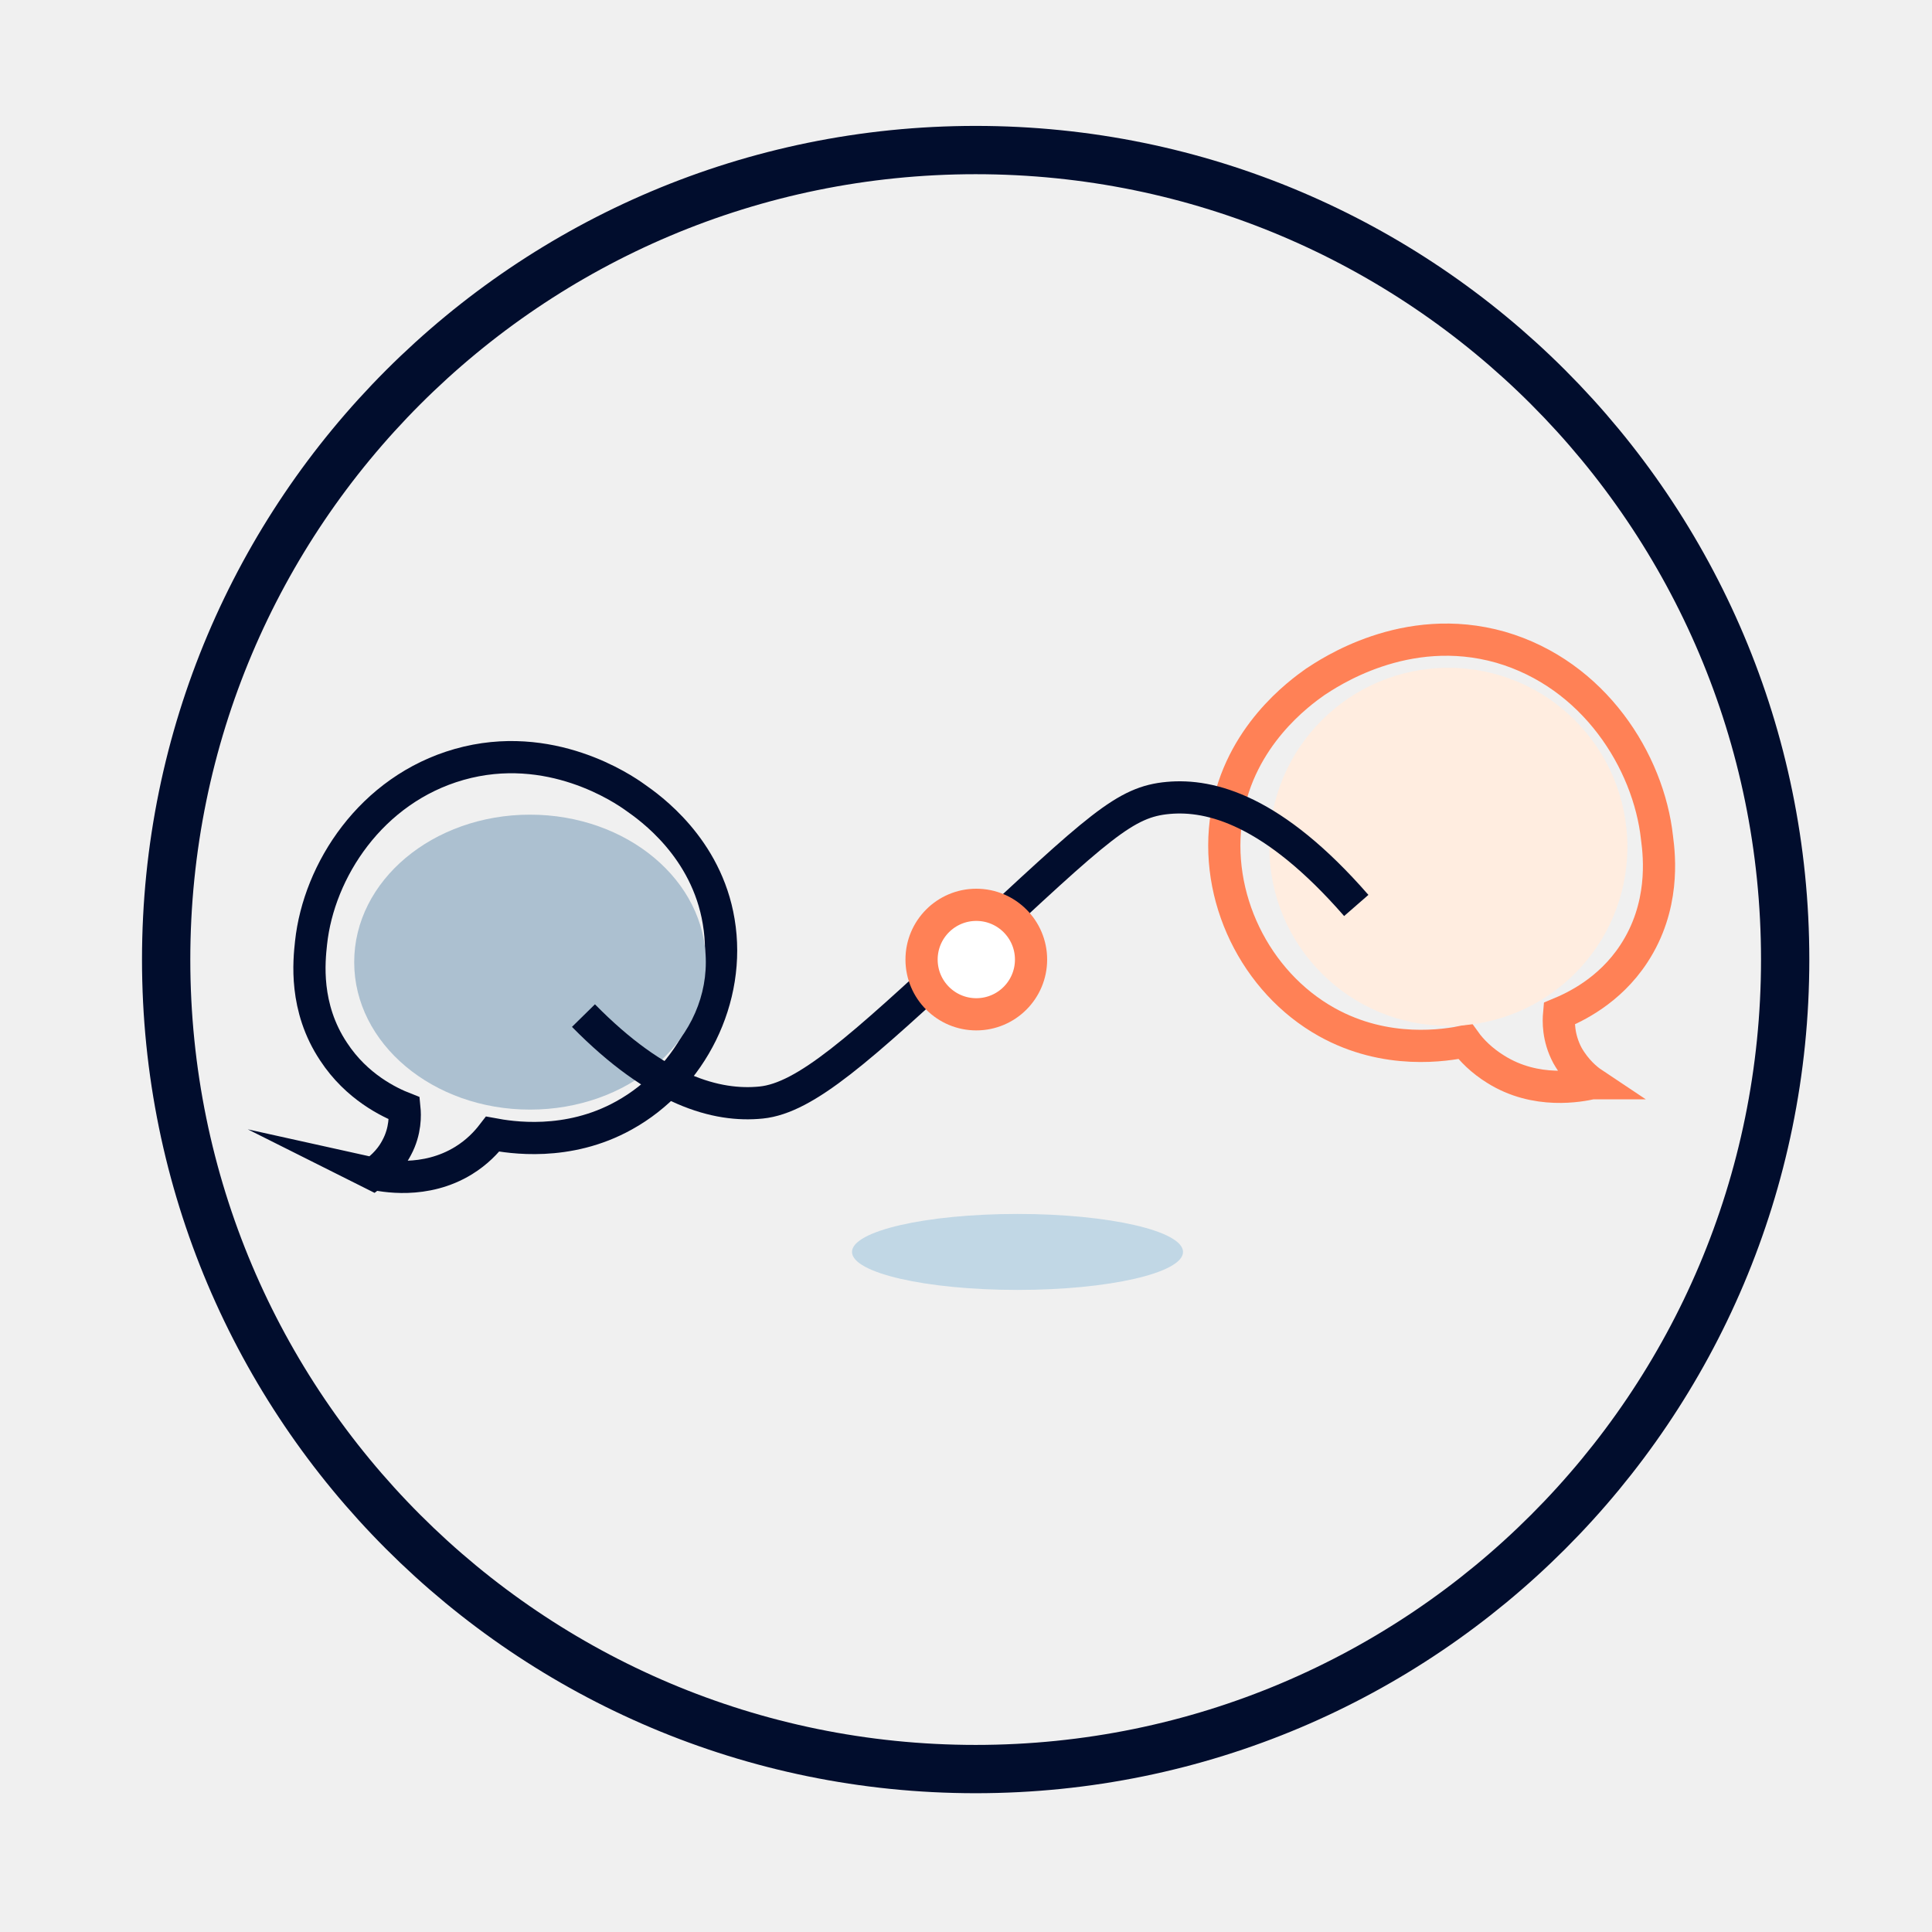
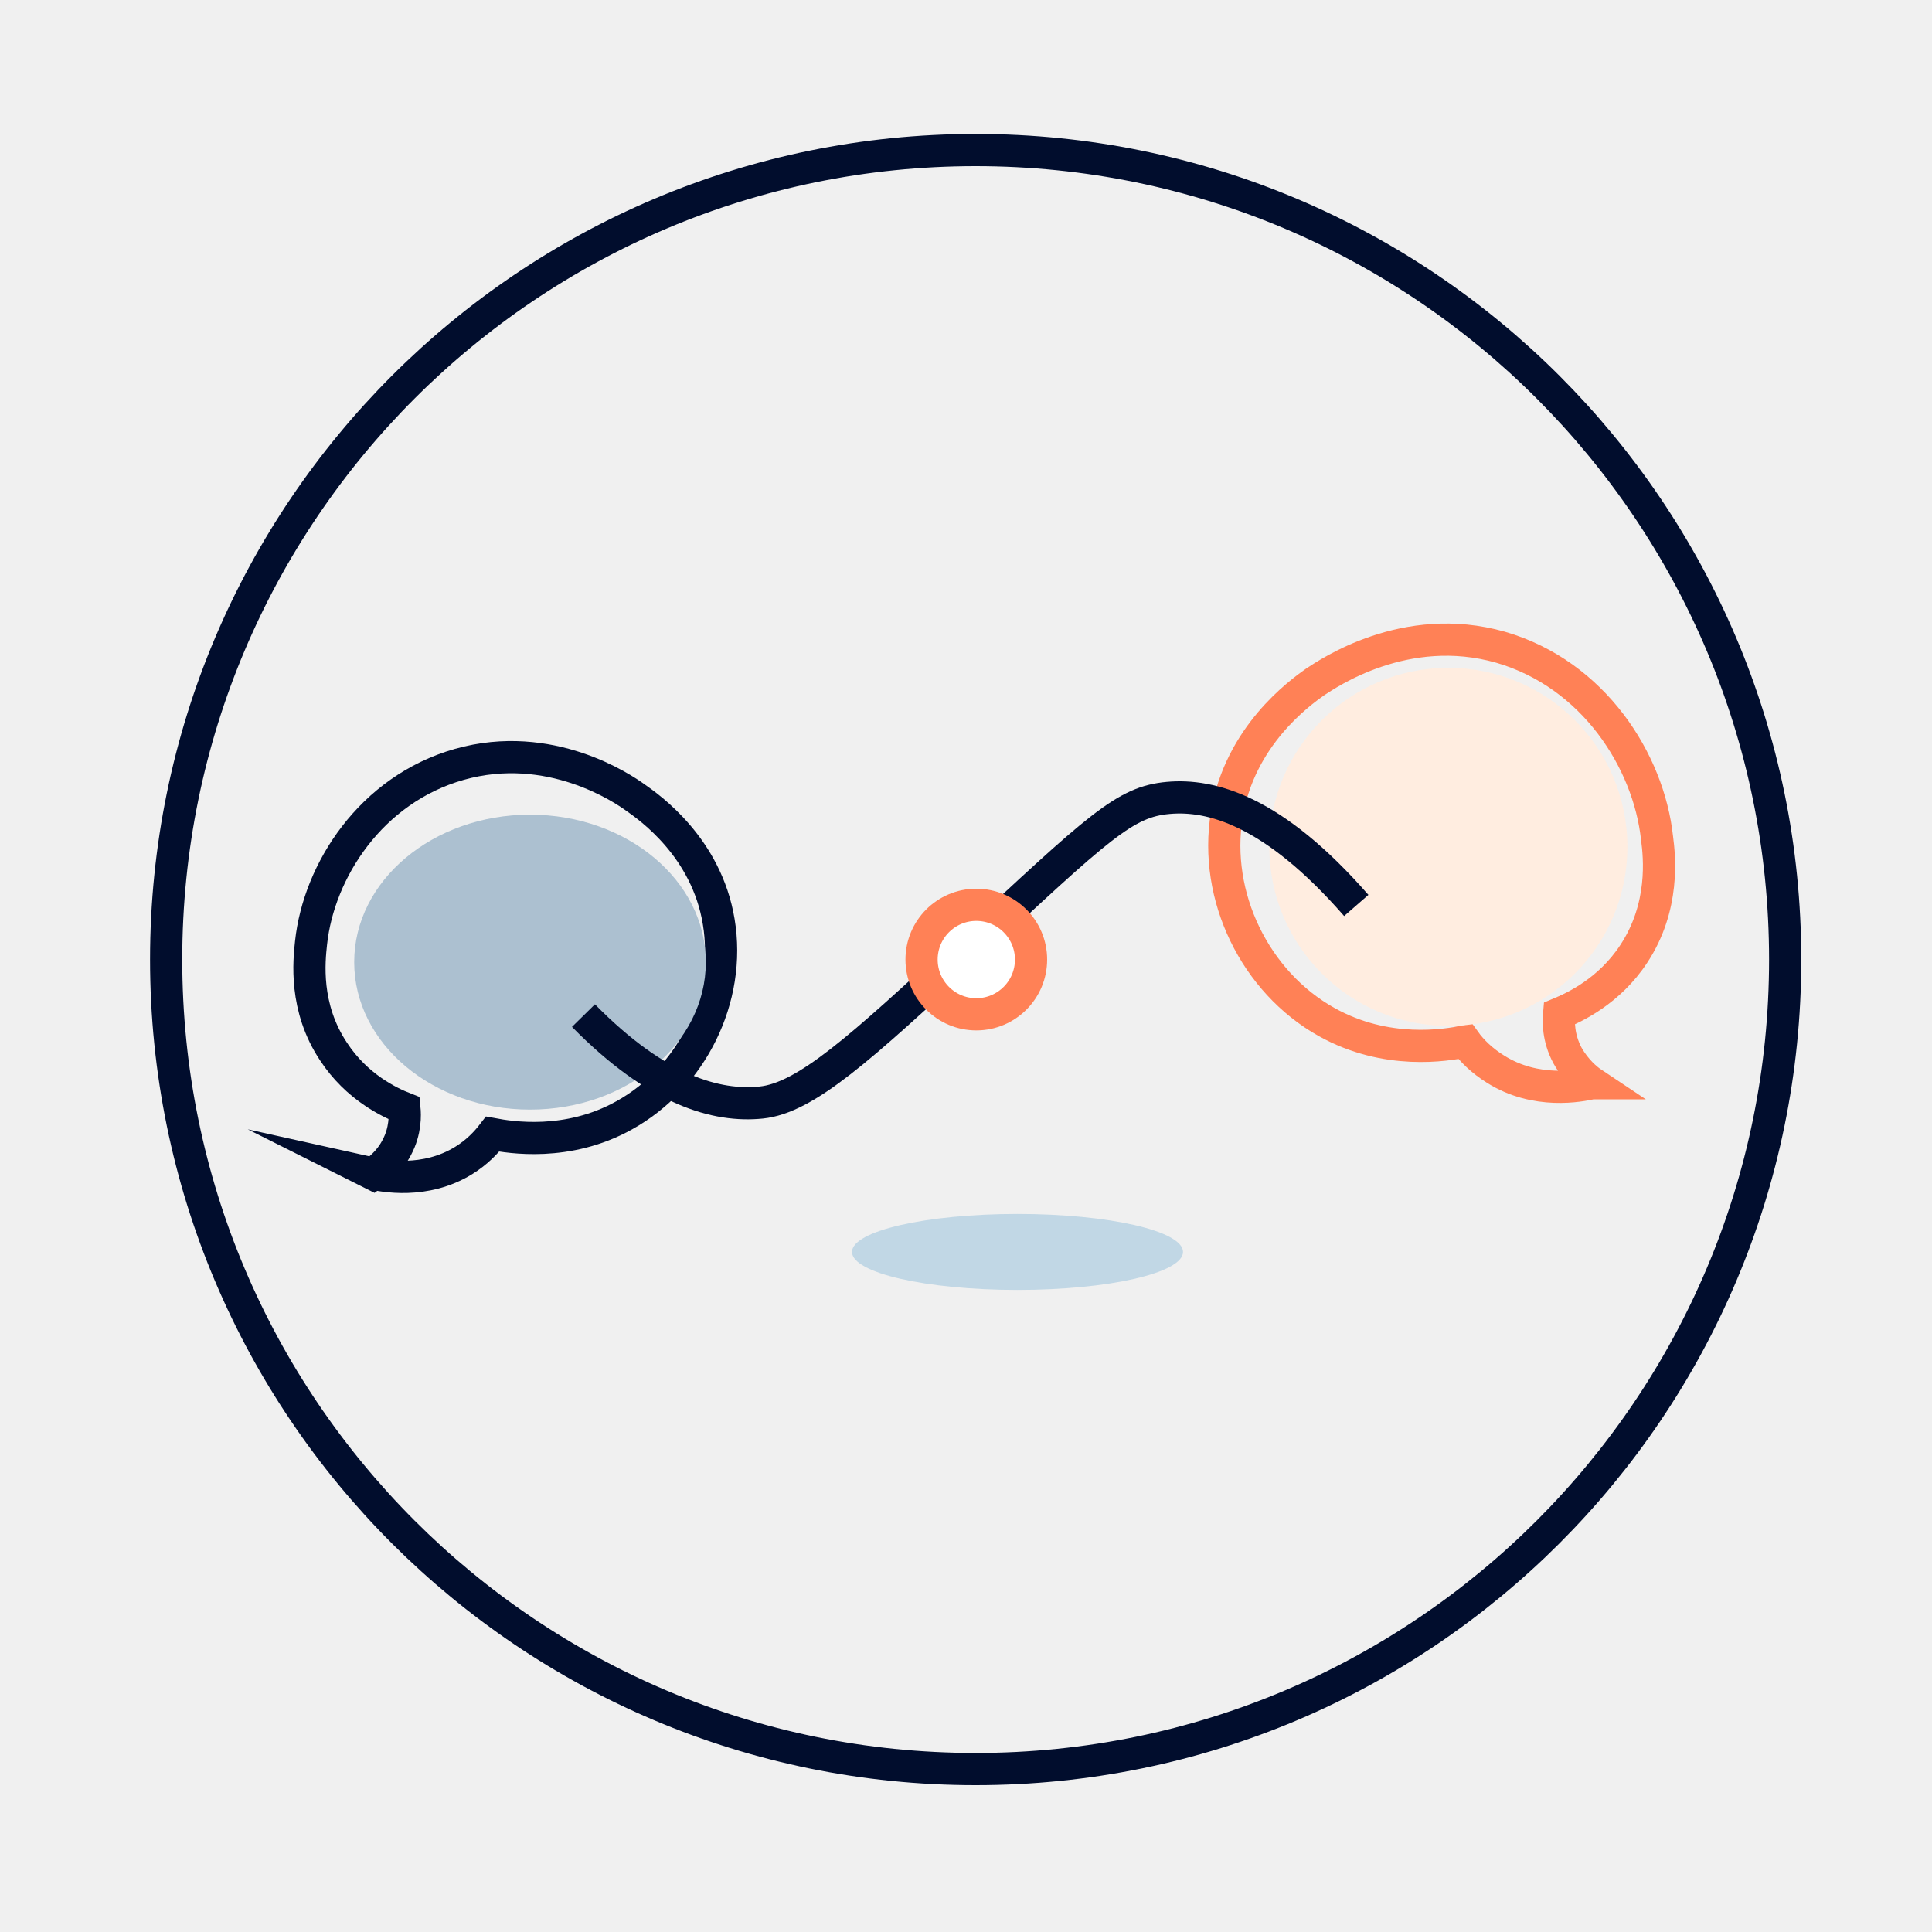
<svg xmlns="http://www.w3.org/2000/svg" id="Layer_1" version="1.1" viewBox="0 0 30 30">
-   <circle cx="15.15" cy="14.9" r="12.57" fill="none" stroke="#010d2d" stroke-linecap="round" stroke-miterlimit="10" stroke-width=".75" />
+   <circle cx="15.15" cy="14.9" r="12.57" fill="none" stroke="#010d2d" stroke-linecap="round" stroke-miterlimit="10" stroke-width=".5" />
  <path d="M5.79,18.23c.08-.06.25-.18.37-.41.14-.26.13-.51.12-.61-.23-.09-.74-.33-1.1-.88-.46-.69-.38-1.41-.35-1.69.12-1.12.93-2.38,2.3-2.77,1.41-.4,2.55.38,2.73.51.23.16,1.11.78,1.3,1.93.2,1.19-.42,2.43-1.47,3.01-.88.49-1.77.34-2.04.29-.1.13-.24.28-.45.41-.6.37-1.25.24-1.43.2Z" fill="none" stroke="#010d2d" stroke-linecap="round" stroke-miterlimit="10" stroke-width=".5" />
  <path d="M24.73,16.82c-.09-.06-.26-.2-.39-.43-.15-.28-.14-.54-.13-.65.24-.1.78-.35,1.16-.93.48-.73.4-1.5.36-1.8-.13-1.19-.98-2.54-2.43-2.96-1.48-.42-2.68.41-2.88.54-.24.17-1.17.84-1.37,2.06-.21,1.27.44,2.6,1.55,3.22.93.52,1.86.36,2.15.3.1.14.26.3.47.43.63.4,1.32.26,1.5.22Z" fill="none" stroke="#ff8156" stroke-miterlimit="10" stroke-width=".5" />
  <ellipse cx="8.23" cy="14.94" rx="2.73" ry="2.29" fill="#acc0d0" />
  <circle cx="22.49" cy="13.15" r="2.78" fill="#ffede0" />
  <path d="M9.06,15.77c1.15,1.17,2.07,1.42,2.76,1.35.69-.07,1.54-.84,3.2-2.38,2.06-1.92,2.45-2.29,3.12-2.35.66-.06,1.63.19,2.92,1.67" fill="none" stroke="#010d2d" stroke-miterlimit="10" stroke-width=".5" />
  <circle cx="15.16" cy="14.9" r=".85" fill="#fff" stroke="#ff8156" stroke-miterlimit="10" stroke-width=".5" />
  <ellipse cx="15.8" cy="19.44" rx="2.57" ry=".59" fill="#c1d7e5" />
</svg>
